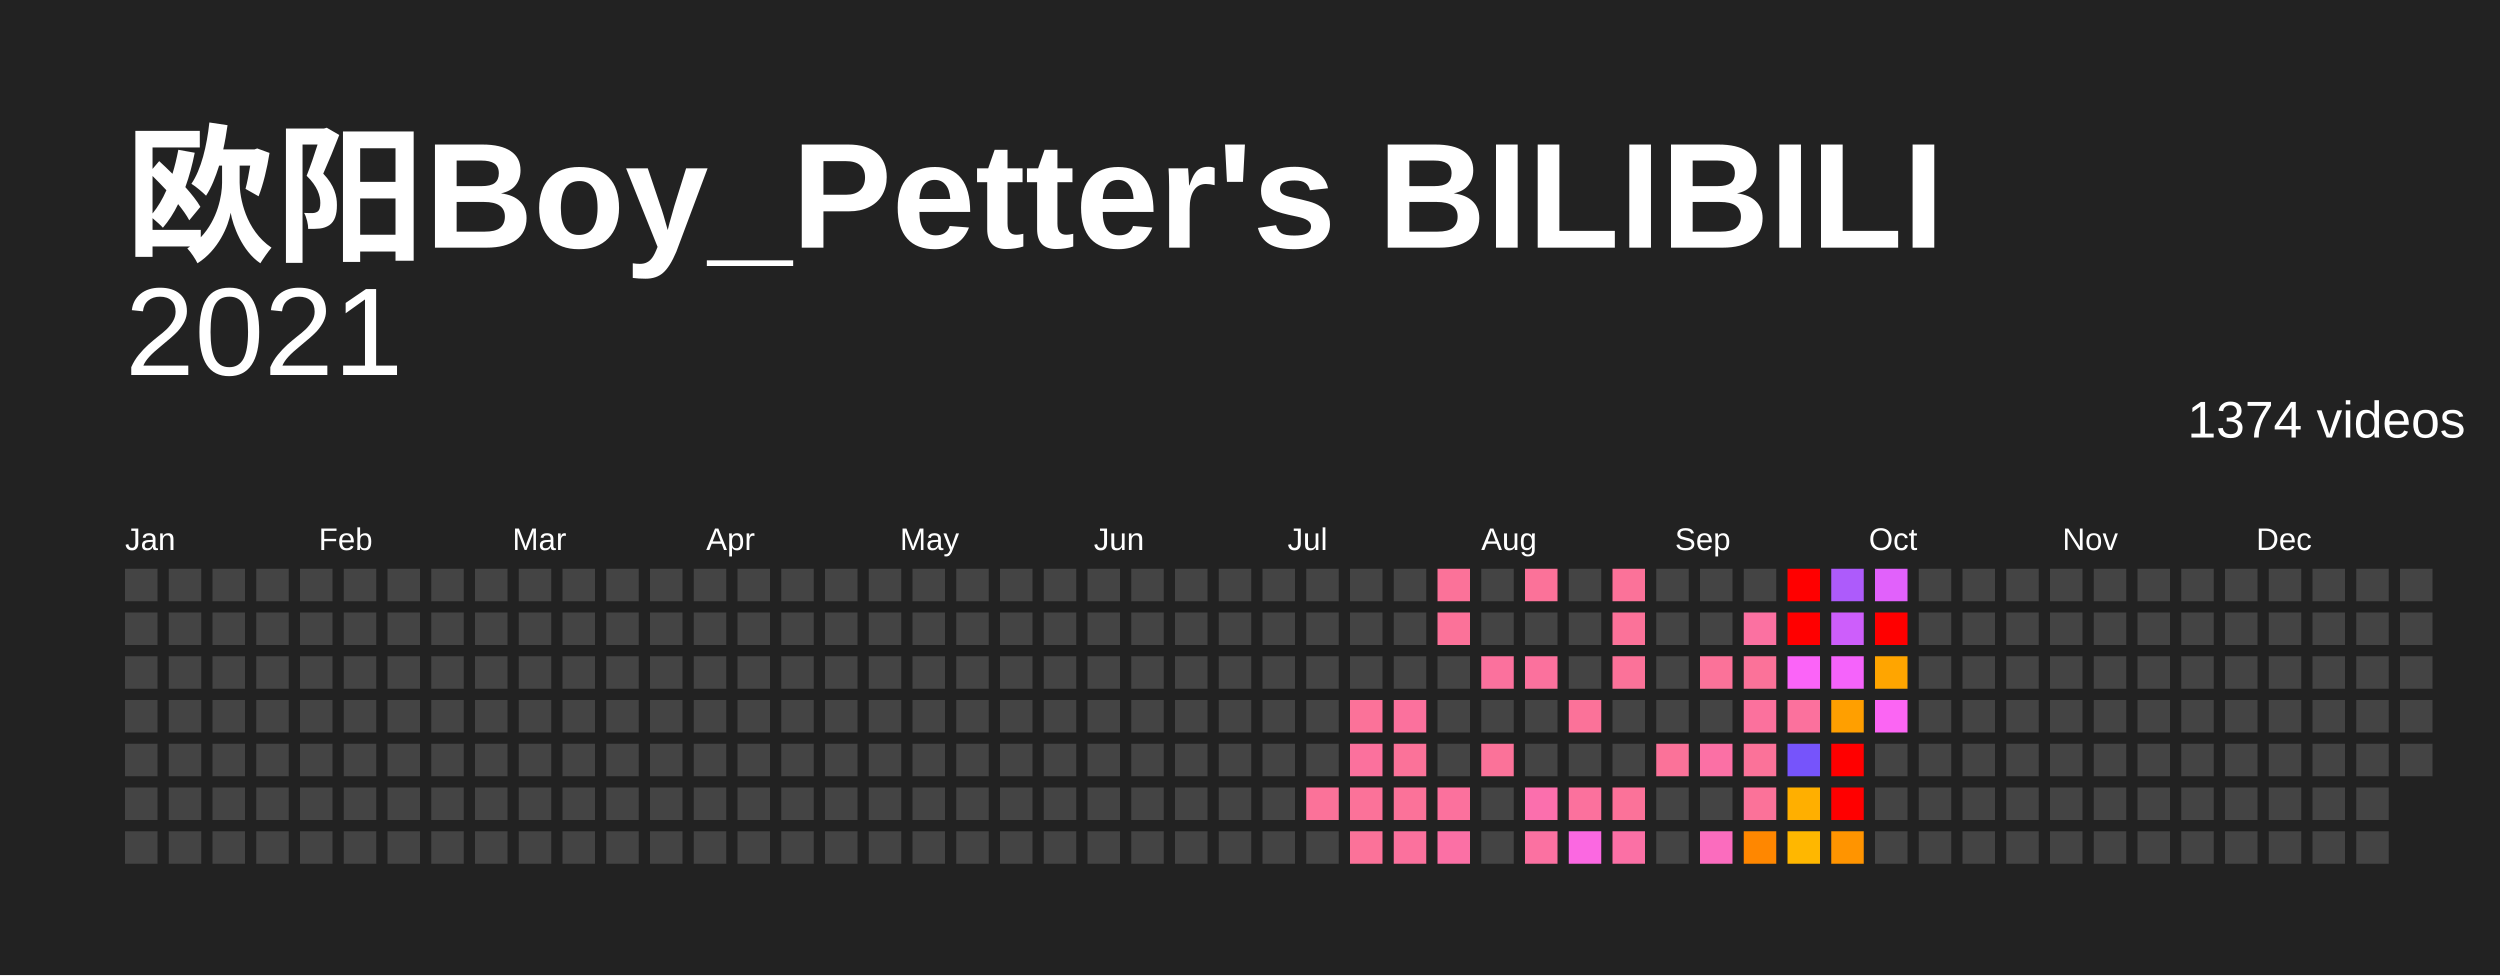
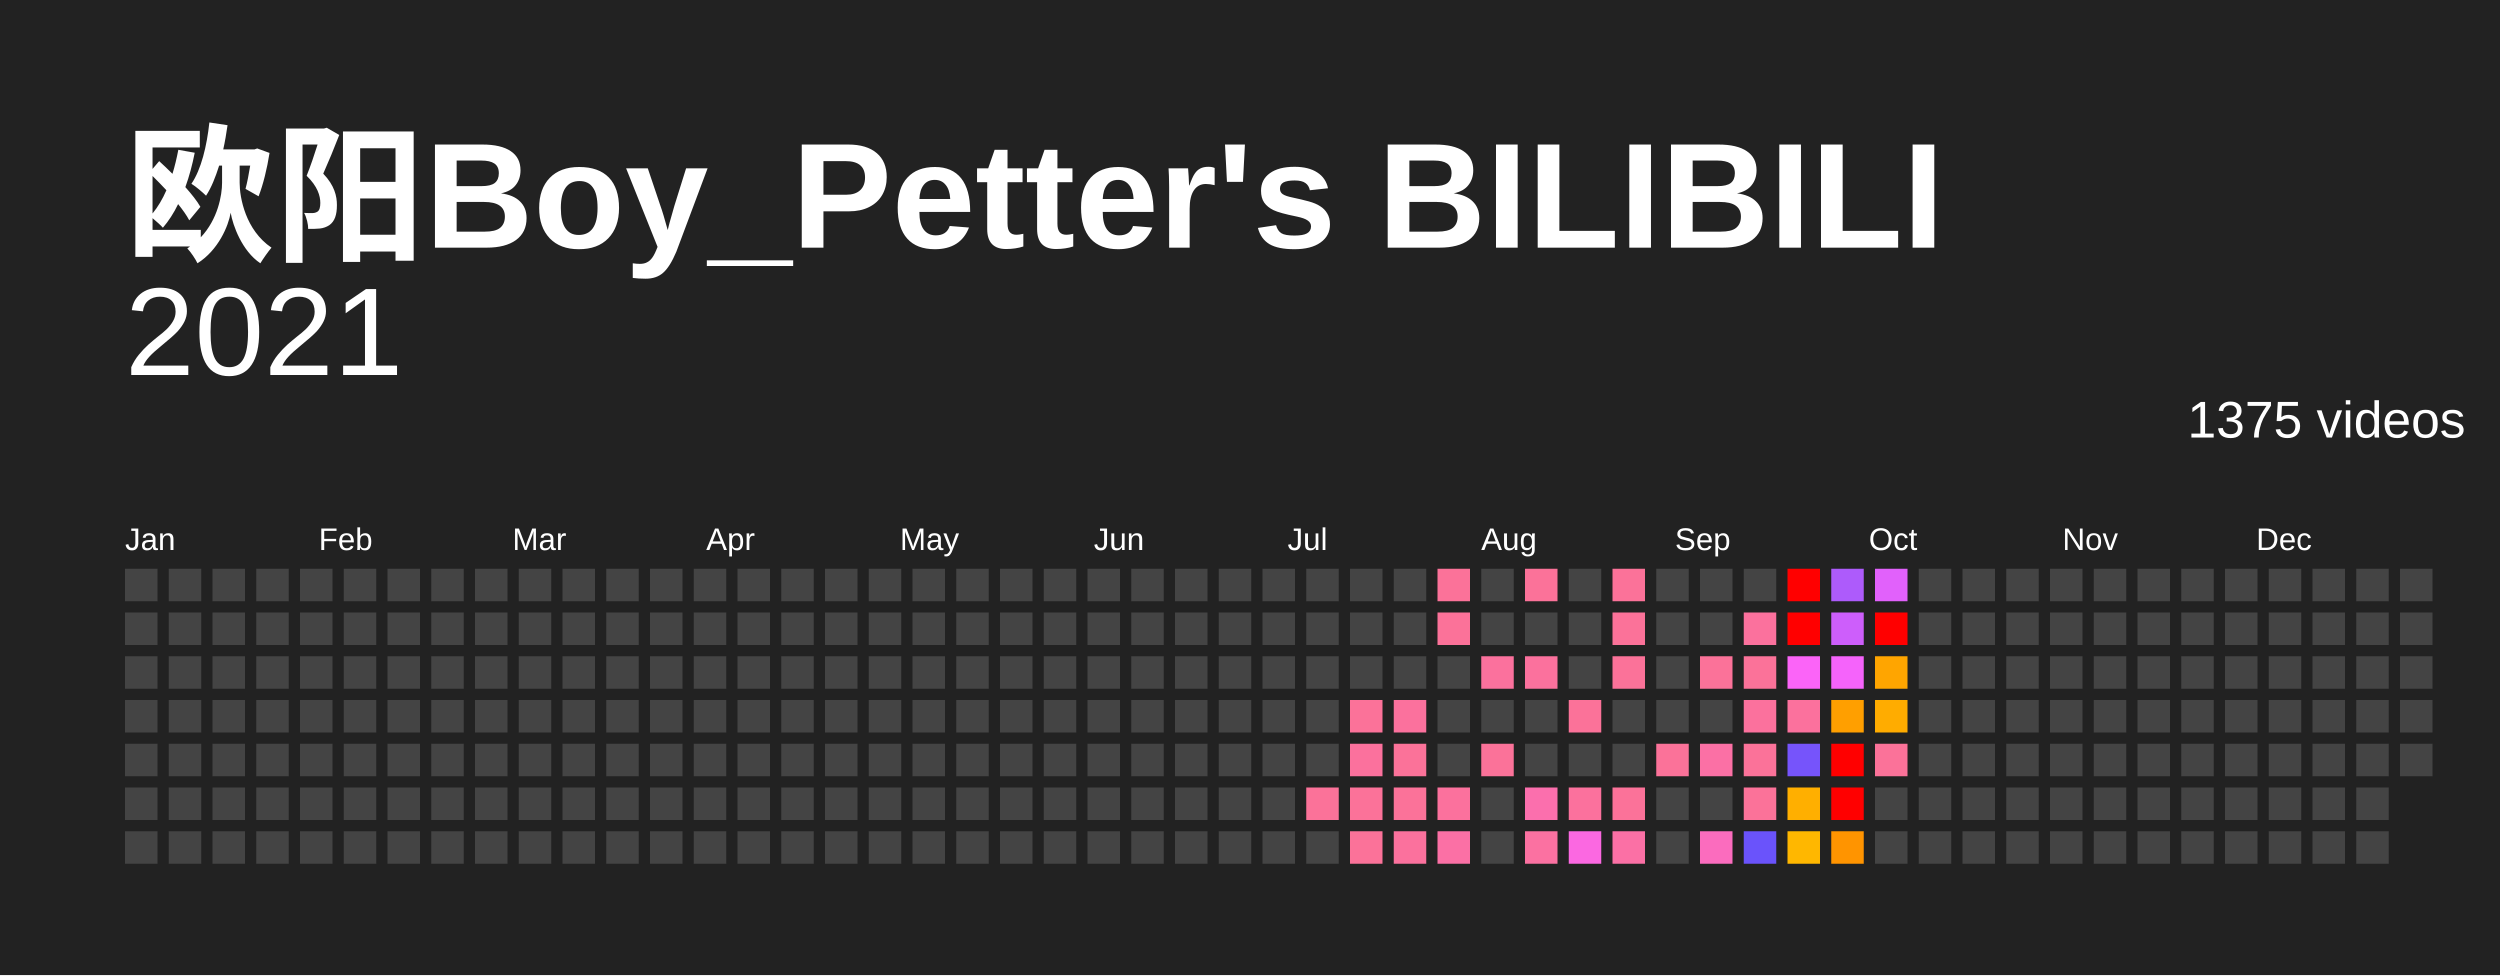
<svg xmlns="http://www.w3.org/2000/svg" baseProfile="full" height="78mm" version="1.1" viewBox="0,0,200,78" width="200mm">
  <defs />
  <rect fill="#222222" height="78" width="200" x="0" y="0" />
  <text fill="#FFFFFF" style="font-size:12px; font-family:Arial; font-weight:bold;" x="10" y="20">欧阳Boy_Petter's BILIBILI</text>
  <text alignment-baseline="hanging" fill="#FFFFFF" style="font-size:10.0px; font-family:Arial;" x="10" y="30">2021</text>
-   <text alignment-baseline="hanging" fill="#FFFFFF" style="font-size:4.125px; font-family:Arial;" x="175" y="35">1374 videos</text>
+   <text alignment-baseline="hanging" fill="#FFFFFF" style="font-size:4.125px; font-family:Arial;" x="175" y="35">1375 videos</text>
  <text fill="#FFFFFF" style="font-size:2.5px; font-family:Arial" x="10.0" y="44">Jan</text>
  <text fill="#FFFFFF" style="font-size:2.5px; font-family:Arial" x="25.5" y="44">Feb</text>
  <text fill="#FFFFFF" style="font-size:2.5px; font-family:Arial" x="41.0" y="44">Mar</text>
  <text fill="#FFFFFF" style="font-size:2.5px; font-family:Arial" x="56.5" y="44">Apr</text>
  <text fill="#FFFFFF" style="font-size:2.5px; font-family:Arial" x="72.0" y="44">May</text>
  <text fill="#FFFFFF" style="font-size:2.5px; font-family:Arial" x="87.5" y="44">Jun</text>
  <text fill="#FFFFFF" style="font-size:2.5px; font-family:Arial" x="103.0" y="44">Jul</text>
  <text fill="#FFFFFF" style="font-size:2.5px; font-family:Arial" x="118.5" y="44">Aug</text>
  <text fill="#FFFFFF" style="font-size:2.5px; font-family:Arial" x="134.0" y="44">Sep</text>
  <text fill="#FFFFFF" style="font-size:2.5px; font-family:Arial" x="149.5" y="44">Oct</text>
  <text fill="#FFFFFF" style="font-size:2.5px; font-family:Arial" x="165.0" y="44">Nov</text>
  <text fill="#FFFFFF" style="font-size:2.5px; font-family:Arial" x="180.5" y="44">Dec</text>
  <rect fill="#444444" height="2.6" width="2.6" x="10.0" y="45.5" />
  <rect fill="#444444" height="2.6" width="2.6" x="10.0" y="49.0" />
  <rect fill="#444444" height="2.6" width="2.6" x="10.0" y="52.5" />
  <rect fill="#444444" height="2.6" width="2.6" x="10.0" y="56.0" />
  <rect fill="#444444" height="2.6" width="2.6" x="10.0" y="59.5" />
  <rect fill="#444444" height="2.6" width="2.6" x="10.0" y="63.0" />
  <rect fill="#444444" height="2.6" width="2.6" x="10.0" y="66.5" />
  <rect fill="#444444" height="2.6" width="2.6" x="13.5" y="45.5" />
  <rect fill="#444444" height="2.6" width="2.6" x="13.5" y="49.0" />
  <rect fill="#444444" height="2.6" width="2.6" x="13.5" y="52.5" />
  <rect fill="#444444" height="2.6" width="2.6" x="13.5" y="56.0" />
  <rect fill="#444444" height="2.6" width="2.6" x="13.5" y="59.5" />
  <rect fill="#444444" height="2.6" width="2.6" x="13.5" y="63.0" />
  <rect fill="#444444" height="2.6" width="2.6" x="13.5" y="66.5" />
  <rect fill="#444444" height="2.6" width="2.6" x="17.0" y="45.5" />
  <rect fill="#444444" height="2.6" width="2.6" x="17.0" y="49.0" />
  <rect fill="#444444" height="2.6" width="2.6" x="17.0" y="52.5" />
  <rect fill="#444444" height="2.6" width="2.6" x="17.0" y="56.0" />
  <rect fill="#444444" height="2.6" width="2.6" x="17.0" y="59.5" />
  <rect fill="#444444" height="2.6" width="2.6" x="17.0" y="63.0" />
  <rect fill="#444444" height="2.6" width="2.6" x="17.0" y="66.5" />
  <rect fill="#444444" height="2.6" width="2.6" x="20.5" y="45.5" />
  <rect fill="#444444" height="2.6" width="2.6" x="20.5" y="49.0" />
  <rect fill="#444444" height="2.6" width="2.6" x="20.5" y="52.5" />
  <rect fill="#444444" height="2.6" width="2.6" x="20.5" y="56.0" />
  <rect fill="#444444" height="2.6" width="2.6" x="20.5" y="59.5" />
  <rect fill="#444444" height="2.6" width="2.6" x="20.5" y="63.0" />
  <rect fill="#444444" height="2.6" width="2.6" x="20.5" y="66.5" />
  <rect fill="#444444" height="2.6" width="2.6" x="24.0" y="45.5" />
  <rect fill="#444444" height="2.6" width="2.6" x="24.0" y="49.0" />
  <rect fill="#444444" height="2.6" width="2.6" x="24.0" y="52.5" />
  <rect fill="#444444" height="2.6" width="2.6" x="24.0" y="56.0" />
  <rect fill="#444444" height="2.6" width="2.6" x="24.0" y="59.5" />
  <rect fill="#444444" height="2.6" width="2.6" x="24.0" y="63.0" />
  <rect fill="#444444" height="2.6" width="2.6" x="24.0" y="66.5" />
  <rect fill="#444444" height="2.6" width="2.6" x="27.5" y="45.5" />
  <rect fill="#444444" height="2.6" width="2.6" x="27.5" y="49.0" />
  <rect fill="#444444" height="2.6" width="2.6" x="27.5" y="52.5" />
  <rect fill="#444444" height="2.6" width="2.6" x="27.5" y="56.0" />
  <rect fill="#444444" height="2.6" width="2.6" x="27.5" y="59.5" />
  <rect fill="#444444" height="2.6" width="2.6" x="27.5" y="63.0" />
  <rect fill="#444444" height="2.6" width="2.6" x="27.5" y="66.5" />
  <rect fill="#444444" height="2.6" width="2.6" x="31.0" y="45.5" />
  <rect fill="#444444" height="2.6" width="2.6" x="31.0" y="49.0" />
  <rect fill="#444444" height="2.6" width="2.6" x="31.0" y="52.5" />
  <rect fill="#444444" height="2.6" width="2.6" x="31.0" y="56.0" />
  <rect fill="#444444" height="2.6" width="2.6" x="31.0" y="59.5" />
  <rect fill="#444444" height="2.6" width="2.6" x="31.0" y="63.0" />
  <rect fill="#444444" height="2.6" width="2.6" x="31.0" y="66.5" />
  <rect fill="#444444" height="2.6" width="2.6" x="34.5" y="45.5" />
  <rect fill="#444444" height="2.6" width="2.6" x="34.5" y="49.0" />
  <rect fill="#444444" height="2.6" width="2.6" x="34.5" y="52.5" />
  <rect fill="#444444" height="2.6" width="2.6" x="34.5" y="56.0" />
  <rect fill="#444444" height="2.6" width="2.6" x="34.5" y="59.5" />
  <rect fill="#444444" height="2.6" width="2.6" x="34.5" y="63.0" />
  <rect fill="#444444" height="2.6" width="2.6" x="34.5" y="66.5" />
  <rect fill="#444444" height="2.6" width="2.6" x="38.0" y="45.5" />
  <rect fill="#444444" height="2.6" width="2.6" x="38.0" y="49.0" />
  <rect fill="#444444" height="2.6" width="2.6" x="38.0" y="52.5" />
  <rect fill="#444444" height="2.6" width="2.6" x="38.0" y="56.0" />
  <rect fill="#444444" height="2.6" width="2.6" x="38.0" y="59.5" />
  <rect fill="#444444" height="2.6" width="2.6" x="38.0" y="63.0" />
  <rect fill="#444444" height="2.6" width="2.6" x="38.0" y="66.5" />
  <rect fill="#444444" height="2.6" width="2.6" x="41.5" y="45.5" />
  <rect fill="#444444" height="2.6" width="2.6" x="41.5" y="49.0" />
  <rect fill="#444444" height="2.6" width="2.6" x="41.5" y="52.5" />
  <rect fill="#444444" height="2.6" width="2.6" x="41.5" y="56.0" />
  <rect fill="#444444" height="2.6" width="2.6" x="41.5" y="59.5" />
  <rect fill="#444444" height="2.6" width="2.6" x="41.5" y="63.0" />
  <rect fill="#444444" height="2.6" width="2.6" x="41.5" y="66.5" />
  <rect fill="#444444" height="2.6" width="2.6" x="45.0" y="45.5" />
  <rect fill="#444444" height="2.6" width="2.6" x="45.0" y="49.0" />
  <rect fill="#444444" height="2.6" width="2.6" x="45.0" y="52.5" />
  <rect fill="#444444" height="2.6" width="2.6" x="45.0" y="56.0" />
  <rect fill="#444444" height="2.6" width="2.6" x="45.0" y="59.5" />
  <rect fill="#444444" height="2.6" width="2.6" x="45.0" y="63.0" />
  <rect fill="#444444" height="2.6" width="2.6" x="45.0" y="66.5" />
  <rect fill="#444444" height="2.6" width="2.6" x="48.5" y="45.5" />
  <rect fill="#444444" height="2.6" width="2.6" x="48.5" y="49.0" />
  <rect fill="#444444" height="2.6" width="2.6" x="48.5" y="52.5" />
  <rect fill="#444444" height="2.6" width="2.6" x="48.5" y="56.0" />
  <rect fill="#444444" height="2.6" width="2.6" x="48.5" y="59.5" />
  <rect fill="#444444" height="2.6" width="2.6" x="48.5" y="63.0" />
  <rect fill="#444444" height="2.6" width="2.6" x="48.5" y="66.5" />
  <rect fill="#444444" height="2.6" width="2.6" x="52.0" y="45.5" />
  <rect fill="#444444" height="2.6" width="2.6" x="52.0" y="49.0" />
  <rect fill="#444444" height="2.6" width="2.6" x="52.0" y="52.5" />
  <rect fill="#444444" height="2.6" width="2.6" x="52.0" y="56.0" />
  <rect fill="#444444" height="2.6" width="2.6" x="52.0" y="59.5" />
  <rect fill="#444444" height="2.6" width="2.6" x="52.0" y="63.0" />
  <rect fill="#444444" height="2.6" width="2.6" x="52.0" y="66.5" />
  <rect fill="#444444" height="2.6" width="2.6" x="55.5" y="45.5" />
  <rect fill="#444444" height="2.6" width="2.6" x="55.5" y="49.0" />
  <rect fill="#444444" height="2.6" width="2.6" x="55.5" y="52.5" />
  <rect fill="#444444" height="2.6" width="2.6" x="55.5" y="56.0" />
  <rect fill="#444444" height="2.6" width="2.6" x="55.5" y="59.5" />
  <rect fill="#444444" height="2.6" width="2.6" x="55.5" y="63.0" />
  <rect fill="#444444" height="2.6" width="2.6" x="55.5" y="66.5" />
  <rect fill="#444444" height="2.6" width="2.6" x="59.0" y="45.5" />
  <rect fill="#444444" height="2.6" width="2.6" x="59.0" y="49.0" />
  <rect fill="#444444" height="2.6" width="2.6" x="59.0" y="52.5" />
  <rect fill="#444444" height="2.6" width="2.6" x="59.0" y="56.0" />
  <rect fill="#444444" height="2.6" width="2.6" x="59.0" y="59.5" />
  <rect fill="#444444" height="2.6" width="2.6" x="59.0" y="63.0" />
  <rect fill="#444444" height="2.6" width="2.6" x="59.0" y="66.5" />
  <rect fill="#444444" height="2.6" width="2.6" x="62.5" y="45.5" />
  <rect fill="#444444" height="2.6" width="2.6" x="62.5" y="49.0" />
  <rect fill="#444444" height="2.6" width="2.6" x="62.5" y="52.5" />
  <rect fill="#444444" height="2.6" width="2.6" x="62.5" y="56.0" />
  <rect fill="#444444" height="2.6" width="2.6" x="62.5" y="59.5" />
  <rect fill="#444444" height="2.6" width="2.6" x="62.5" y="63.0" />
  <rect fill="#444444" height="2.6" width="2.6" x="62.5" y="66.5" />
  <rect fill="#444444" height="2.6" width="2.6" x="66.0" y="45.5" />
  <rect fill="#444444" height="2.6" width="2.6" x="66.0" y="49.0" />
  <rect fill="#444444" height="2.6" width="2.6" x="66.0" y="52.5" />
  <rect fill="#444444" height="2.6" width="2.6" x="66.0" y="56.0" />
  <rect fill="#444444" height="2.6" width="2.6" x="66.0" y="59.5" />
  <rect fill="#444444" height="2.6" width="2.6" x="66.0" y="63.0" />
  <rect fill="#444444" height="2.6" width="2.6" x="66.0" y="66.5" />
  <rect fill="#444444" height="2.6" width="2.6" x="69.5" y="45.5" />
  <rect fill="#444444" height="2.6" width="2.6" x="69.5" y="49.0" />
  <rect fill="#444444" height="2.6" width="2.6" x="69.5" y="52.5" />
  <rect fill="#444444" height="2.6" width="2.6" x="69.5" y="56.0" />
  <rect fill="#444444" height="2.6" width="2.6" x="69.5" y="59.5" />
  <rect fill="#444444" height="2.6" width="2.6" x="69.5" y="63.0" />
  <rect fill="#444444" height="2.6" width="2.6" x="69.5" y="66.5" />
  <rect fill="#444444" height="2.6" width="2.6" x="73.0" y="45.5" />
  <rect fill="#444444" height="2.6" width="2.6" x="73.0" y="49.0" />
  <rect fill="#444444" height="2.6" width="2.6" x="73.0" y="52.5" />
  <rect fill="#444444" height="2.6" width="2.6" x="73.0" y="56.0" />
  <rect fill="#444444" height="2.6" width="2.6" x="73.0" y="59.5" />
  <rect fill="#444444" height="2.6" width="2.6" x="73.0" y="63.0" />
  <rect fill="#444444" height="2.6" width="2.6" x="73.0" y="66.5" />
  <rect fill="#444444" height="2.6" width="2.6" x="76.5" y="45.5" />
  <rect fill="#444444" height="2.6" width="2.6" x="76.5" y="49.0" />
  <rect fill="#444444" height="2.6" width="2.6" x="76.5" y="52.5" />
  <rect fill="#444444" height="2.6" width="2.6" x="76.5" y="56.0" />
  <rect fill="#444444" height="2.6" width="2.6" x="76.5" y="59.5" />
  <rect fill="#444444" height="2.6" width="2.6" x="76.5" y="63.0" />
  <rect fill="#444444" height="2.6" width="2.6" x="76.5" y="66.5" />
  <rect fill="#444444" height="2.6" width="2.6" x="80.0" y="45.5" />
  <rect fill="#444444" height="2.6" width="2.6" x="80.0" y="49.0" />
  <rect fill="#444444" height="2.6" width="2.6" x="80.0" y="52.5" />
  <rect fill="#444444" height="2.6" width="2.6" x="80.0" y="56.0" />
  <rect fill="#444444" height="2.6" width="2.6" x="80.0" y="59.5" />
  <rect fill="#444444" height="2.6" width="2.6" x="80.0" y="63.0" />
  <rect fill="#444444" height="2.6" width="2.6" x="80.0" y="66.5" />
  <rect fill="#444444" height="2.6" width="2.6" x="83.5" y="45.5" />
  <rect fill="#444444" height="2.6" width="2.6" x="83.5" y="49.0" />
  <rect fill="#444444" height="2.6" width="2.6" x="83.5" y="52.5" />
  <rect fill="#444444" height="2.6" width="2.6" x="83.5" y="56.0" />
  <rect fill="#444444" height="2.6" width="2.6" x="83.5" y="59.5" />
  <rect fill="#444444" height="2.6" width="2.6" x="83.5" y="63.0" />
  <rect fill="#444444" height="2.6" width="2.6" x="83.5" y="66.5" />
  <rect fill="#444444" height="2.6" width="2.6" x="87.0" y="45.5" />
  <rect fill="#444444" height="2.6" width="2.6" x="87.0" y="49.0" />
  <rect fill="#444444" height="2.6" width="2.6" x="87.0" y="52.5" />
  <rect fill="#444444" height="2.6" width="2.6" x="87.0" y="56.0" />
  <rect fill="#444444" height="2.6" width="2.6" x="87.0" y="59.5" />
  <rect fill="#444444" height="2.6" width="2.6" x="87.0" y="63.0" />
  <rect fill="#444444" height="2.6" width="2.6" x="87.0" y="66.5" />
  <rect fill="#444444" height="2.6" width="2.6" x="90.5" y="45.5" />
  <rect fill="#444444" height="2.6" width="2.6" x="90.5" y="49.0" />
  <rect fill="#444444" height="2.6" width="2.6" x="90.5" y="52.5" />
  <rect fill="#444444" height="2.6" width="2.6" x="90.5" y="56.0" />
  <rect fill="#444444" height="2.6" width="2.6" x="90.5" y="59.5" />
  <rect fill="#444444" height="2.6" width="2.6" x="90.5" y="63.0" />
  <rect fill="#444444" height="2.6" width="2.6" x="90.5" y="66.5" />
  <rect fill="#444444" height="2.6" width="2.6" x="94.0" y="45.5" />
  <rect fill="#444444" height="2.6" width="2.6" x="94.0" y="49.0" />
  <rect fill="#444444" height="2.6" width="2.6" x="94.0" y="52.5" />
  <rect fill="#444444" height="2.6" width="2.6" x="94.0" y="56.0" />
  <rect fill="#444444" height="2.6" width="2.6" x="94.0" y="59.5" />
  <rect fill="#444444" height="2.6" width="2.6" x="94.0" y="63.0" />
  <rect fill="#444444" height="2.6" width="2.6" x="94.0" y="66.5" />
  <rect fill="#444444" height="2.6" width="2.6" x="97.5" y="45.5" />
  <rect fill="#444444" height="2.6" width="2.6" x="97.5" y="49.0" />
  <rect fill="#444444" height="2.6" width="2.6" x="97.5" y="52.5" />
  <rect fill="#444444" height="2.6" width="2.6" x="97.5" y="56.0" />
  <rect fill="#444444" height="2.6" width="2.6" x="97.5" y="59.5" />
  <rect fill="#444444" height="2.6" width="2.6" x="97.5" y="63.0" />
  <rect fill="#444444" height="2.6" width="2.6" x="97.5" y="66.5" />
  <rect fill="#444444" height="2.6" width="2.6" x="101.0" y="45.5" />
  <rect fill="#444444" height="2.6" width="2.6" x="101.0" y="49.0" />
  <rect fill="#444444" height="2.6" width="2.6" x="101.0" y="52.5" />
  <rect fill="#444444" height="2.6" width="2.6" x="101.0" y="56.0" />
  <rect fill="#444444" height="2.6" width="2.6" x="101.0" y="59.5" />
  <rect fill="#444444" height="2.6" width="2.6" x="101.0" y="63.0" />
  <rect fill="#444444" height="2.6" width="2.6" x="101.0" y="66.5" />
  <rect fill="#444444" height="2.6" width="2.6" x="104.5" y="45.5" />
  <rect fill="#444444" height="2.6" width="2.6" x="104.5" y="49.0" />
  <rect fill="#444444" height="2.6" width="2.6" x="104.5" y="52.5" />
  <rect fill="#444444" height="2.6" width="2.6" x="104.5" y="56.0" />
  <rect fill="#444444" height="2.6" width="2.6" x="104.5" y="59.5" />
  <rect fill="#fb7299" height="2.6" width="2.6" x="104.5" y="63.0" />
  <rect fill="#444444" height="2.6" width="2.6" x="104.5" y="66.5" />
  <rect fill="#444444" height="2.6" width="2.6" x="108.0" y="45.5" />
  <rect fill="#444444" height="2.6" width="2.6" x="108.0" y="49.0" />
  <rect fill="#444444" height="2.6" width="2.6" x="108.0" y="52.5" />
  <rect fill="#fb7299" height="2.6" width="2.6" x="108.0" y="56.0" />
  <rect fill="#fb719d" height="2.6" width="2.6" x="108.0" y="59.5" />
  <rect fill="#fb7299" height="2.6" width="2.6" x="108.0" y="63.0" />
  <rect fill="#fb7299" height="2.6" width="2.6" x="108.0" y="66.5" />
  <rect fill="#444444" height="2.6" width="2.6" x="111.5" y="45.5" />
  <rect fill="#444444" height="2.6" width="2.6" x="111.5" y="49.0" />
  <rect fill="#444444" height="2.6" width="2.6" x="111.5" y="52.5" />
  <rect fill="#fb719d" height="2.6" width="2.6" x="111.5" y="56.0" />
  <rect fill="#fb7299" height="2.6" width="2.6" x="111.5" y="59.5" />
  <rect fill="#fb7299" height="2.6" width="2.6" x="111.5" y="63.0" />
  <rect fill="#fb719d" height="2.6" width="2.6" x="111.5" y="66.5" />
  <rect fill="#fb7299" height="2.6" width="2.6" x="115.0" y="45.5" />
  <rect fill="#fb7299" height="2.6" width="2.6" x="115.0" y="49.0" />
  <rect fill="#444444" height="2.6" width="2.6" x="115.0" y="52.5" />
  <rect fill="#444444" height="2.6" width="2.6" x="115.0" y="56.0" />
  <rect fill="#444444" height="2.6" width="2.6" x="115.0" y="59.5" />
  <rect fill="#fb719d" height="2.6" width="2.6" x="115.0" y="63.0" />
  <rect fill="#fb70a5" height="2.6" width="2.6" x="115.0" y="66.5" />
  <rect fill="#444444" height="2.6" width="2.6" x="118.5" y="45.5" />
  <rect fill="#444444" height="2.6" width="2.6" x="118.5" y="49.0" />
  <rect fill="#fb719d" height="2.6" width="2.6" x="118.5" y="52.5" />
  <rect fill="#444444" height="2.6" width="2.6" x="118.5" y="56.0" />
  <rect fill="#fb7299" height="2.6" width="2.6" x="118.5" y="59.5" />
  <rect fill="#444444" height="2.6" width="2.6" x="118.5" y="63.0" />
  <rect fill="#444444" height="2.6" width="2.6" x="118.5" y="66.5" />
  <rect fill="#fb7299" height="2.6" width="2.6" x="122.0" y="45.5" />
  <rect fill="#444444" height="2.6" width="2.6" x="122.0" y="49.0" />
  <rect fill="#fb719d" height="2.6" width="2.6" x="122.0" y="52.5" />
  <rect fill="#444444" height="2.6" width="2.6" x="122.0" y="56.0" />
  <rect fill="#444444" height="2.6" width="2.6" x="122.0" y="59.5" />
  <rect fill="#fb6fad" height="2.6" width="2.6" x="122.0" y="63.0" />
  <rect fill="#fb71a1" height="2.6" width="2.6" x="122.0" y="66.5" />
  <rect fill="#444444" height="2.6" width="2.6" x="125.5" y="45.5" />
  <rect fill="#444444" height="2.6" width="2.6" x="125.5" y="49.0" />
  <rect fill="#444444" height="2.6" width="2.6" x="125.5" y="52.5" />
  <rect fill="#fb7299" height="2.6" width="2.6" x="125.5" y="56.0" />
  <rect fill="#444444" height="2.6" width="2.6" x="125.5" y="59.5" />
  <rect fill="#fb719d" height="2.6" width="2.6" x="125.5" y="63.0" />
  <rect fill="#fb68e1" height="2.6" width="2.6" x="125.5" y="66.5" />
  <rect fill="#fb7299" height="2.6" width="2.6" x="129.0" y="45.5" />
  <rect fill="#fb7299" height="2.6" width="2.6" x="129.0" y="49.0" />
  <rect fill="#fb7299" height="2.6" width="2.6" x="129.0" y="52.5" />
  <rect fill="#444444" height="2.6" width="2.6" x="129.0" y="56.0" />
  <rect fill="#444444" height="2.6" width="2.6" x="129.0" y="59.5" />
  <rect fill="#fb7299" height="2.6" width="2.6" x="129.0" y="63.0" />
  <rect fill="#fb70a5" height="2.6" width="2.6" x="129.0" y="66.5" />
  <rect fill="#444444" height="2.6" width="2.6" x="132.5" y="45.5" />
  <rect fill="#444444" height="2.6" width="2.6" x="132.5" y="49.0" />
  <rect fill="#444444" height="2.6" width="2.6" x="132.5" y="52.5" />
  <rect fill="#444444" height="2.6" width="2.6" x="132.5" y="56.0" />
  <rect fill="#fb7299" height="2.6" width="2.6" x="132.5" y="59.5" />
  <rect fill="#444444" height="2.6" width="2.6" x="132.5" y="63.0" />
  <rect fill="#444444" height="2.6" width="2.6" x="132.5" y="66.5" />
  <rect fill="#444444" height="2.6" width="2.6" x="136.0" y="45.5" />
  <rect fill="#444444" height="2.6" width="2.6" x="136.0" y="49.0" />
  <rect fill="#fb7299" height="2.6" width="2.6" x="136.0" y="52.5" />
  <rect fill="#444444" height="2.6" width="2.6" x="136.0" y="56.0" />
  <rect fill="#fb70a5" height="2.6" width="2.6" x="136.0" y="59.5" />
  <rect fill="#444444" height="2.6" width="2.6" x="136.0" y="63.0" />
  <rect fill="#fb6cbe" height="2.6" width="2.6" x="136.0" y="66.5" />
  <rect fill="#444444" height="2.6" width="2.6" x="139.5" y="45.5" />
-   <rect fill="#fb71a1" height="2.6" width="2.6" x="139.5" y="49.0" />
+   <rect fill="#fb719d" height="2.6" width="2.6" x="139.5" y="49.0" />
  <rect fill="#fb7299" height="2.6" width="2.6" x="139.5" y="52.5" />
  <rect fill="#fb719d" height="2.6" width="2.6" x="139.5" y="56.0" />
  <rect fill="#fb7299" height="2.6" width="2.6" x="139.5" y="59.5" />
  <rect fill="#fb7299" height="2.6" width="2.6" x="139.5" y="63.0" />
-   <rect fill="#ff8700" height="2.6" width="2.6" x="139.5" y="66.5" />
+   <rect fill="#6a53fb" height="2.6" width="2.6" x="139.5" y="66.5" />
  <rect fill="red" height="2.6" width="2.6" x="143.0" y="45.5" />
  <rect fill="red" height="2.6" width="2.6" x="143.0" y="49.0" />
  <rect fill="#fb64f8" height="2.6" width="2.6" x="143.0" y="52.5" />
  <rect fill="#fb719d" height="2.6" width="2.6" x="143.0" y="56.0" />
  <rect fill="#7654fb" height="2.6" width="2.6" x="143.0" y="59.5" />
  <rect fill="#ffaf00" height="2.6" width="2.6" x="143.0" y="63.0" />
  <rect fill="#ffb700" height="2.6" width="2.6" x="143.0" y="66.5" />
  <rect fill="#ad5bfb" height="2.6" width="2.6" x="146.5" y="45.5" />
  <rect fill="#cd5efb" height="2.6" width="2.6" x="146.5" y="49.0" />
  <rect fill="#f563fb" height="2.6" width="2.6" x="146.5" y="52.5" />
  <rect fill="#ff9f00" height="2.6" width="2.6" x="146.5" y="56.0" />
  <rect fill="red" height="2.6" width="2.6" x="146.5" y="59.5" />
  <rect fill="red" height="2.6" width="2.6" x="146.5" y="63.0" />
  <rect fill="#ff9400" height="2.6" width="2.6" x="146.5" y="66.5" />
  <rect fill="#e161fb" height="2.6" width="2.6" x="150.0" y="45.5" />
  <rect fill="red" height="2.6" width="2.6" x="150.0" y="49.0" />
  <rect fill="#ffa500" height="2.6" width="2.6" x="150.0" y="52.5" />
-   <rect fill="#fb65f3" height="2.6" width="2.6" x="150.0" y="56.0" />
-   <rect fill="#444444" height="2.6" width="2.6" x="150.0" y="59.5" />
+   <rect fill="#ffac00" height="2.6" width="2.6" x="150.0" y="56.0" />
+   <rect fill="#fb7299" height="2.6" width="2.6" x="150.0" y="59.5" />
  <rect fill="#444444" height="2.6" width="2.6" x="150.0" y="63.0" />
  <rect fill="#444444" height="2.6" width="2.6" x="150.0" y="66.5" />
  <rect fill="#444444" height="2.6" width="2.6" x="153.5" y="45.5" />
  <rect fill="#444444" height="2.6" width="2.6" x="153.5" y="49.0" />
  <rect fill="#444444" height="2.6" width="2.6" x="153.5" y="52.5" />
  <rect fill="#444444" height="2.6" width="2.6" x="153.5" y="56.0" />
  <rect fill="#444444" height="2.6" width="2.6" x="153.5" y="59.5" />
  <rect fill="#444444" height="2.6" width="2.6" x="153.5" y="63.0" />
  <rect fill="#444444" height="2.6" width="2.6" x="153.5" y="66.5" />
  <rect fill="#444444" height="2.6" width="2.6" x="157.0" y="45.5" />
  <rect fill="#444444" height="2.6" width="2.6" x="157.0" y="49.0" />
  <rect fill="#444444" height="2.6" width="2.6" x="157.0" y="52.5" />
  <rect fill="#444444" height="2.6" width="2.6" x="157.0" y="56.0" />
  <rect fill="#444444" height="2.6" width="2.6" x="157.0" y="59.5" />
  <rect fill="#444444" height="2.6" width="2.6" x="157.0" y="63.0" />
  <rect fill="#444444" height="2.6" width="2.6" x="157.0" y="66.5" />
  <rect fill="#444444" height="2.6" width="2.6" x="160.5" y="45.5" />
  <rect fill="#444444" height="2.6" width="2.6" x="160.5" y="49.0" />
  <rect fill="#444444" height="2.6" width="2.6" x="160.5" y="52.5" />
  <rect fill="#444444" height="2.6" width="2.6" x="160.5" y="56.0" />
  <rect fill="#444444" height="2.6" width="2.6" x="160.5" y="59.5" />
  <rect fill="#444444" height="2.6" width="2.6" x="160.5" y="63.0" />
  <rect fill="#444444" height="2.6" width="2.6" x="160.5" y="66.5" />
  <rect fill="#444444" height="2.6" width="2.6" x="164.0" y="45.5" />
  <rect fill="#444444" height="2.6" width="2.6" x="164.0" y="49.0" />
  <rect fill="#444444" height="2.6" width="2.6" x="164.0" y="52.5" />
  <rect fill="#444444" height="2.6" width="2.6" x="164.0" y="56.0" />
  <rect fill="#444444" height="2.6" width="2.6" x="164.0" y="59.5" />
  <rect fill="#444444" height="2.6" width="2.6" x="164.0" y="63.0" />
  <rect fill="#444444" height="2.6" width="2.6" x="164.0" y="66.5" />
  <rect fill="#444444" height="2.6" width="2.6" x="167.5" y="45.5" />
  <rect fill="#444444" height="2.6" width="2.6" x="167.5" y="49.0" />
  <rect fill="#444444" height="2.6" width="2.6" x="167.5" y="52.5" />
  <rect fill="#444444" height="2.6" width="2.6" x="167.5" y="56.0" />
  <rect fill="#444444" height="2.6" width="2.6" x="167.5" y="59.5" />
  <rect fill="#444444" height="2.6" width="2.6" x="167.5" y="63.0" />
  <rect fill="#444444" height="2.6" width="2.6" x="167.5" y="66.5" />
  <rect fill="#444444" height="2.6" width="2.6" x="171.0" y="45.5" />
  <rect fill="#444444" height="2.6" width="2.6" x="171.0" y="49.0" />
  <rect fill="#444444" height="2.6" width="2.6" x="171.0" y="52.5" />
  <rect fill="#444444" height="2.6" width="2.6" x="171.0" y="56.0" />
  <rect fill="#444444" height="2.6" width="2.6" x="171.0" y="59.5" />
  <rect fill="#444444" height="2.6" width="2.6" x="171.0" y="63.0" />
  <rect fill="#444444" height="2.6" width="2.6" x="171.0" y="66.5" />
  <rect fill="#444444" height="2.6" width="2.6" x="174.5" y="45.5" />
  <rect fill="#444444" height="2.6" width="2.6" x="174.5" y="49.0" />
  <rect fill="#444444" height="2.6" width="2.6" x="174.5" y="52.5" />
  <rect fill="#444444" height="2.6" width="2.6" x="174.5" y="56.0" />
  <rect fill="#444444" height="2.6" width="2.6" x="174.5" y="59.5" />
  <rect fill="#444444" height="2.6" width="2.6" x="174.5" y="63.0" />
  <rect fill="#444444" height="2.6" width="2.6" x="174.5" y="66.5" />
  <rect fill="#444444" height="2.6" width="2.6" x="178.0" y="45.5" />
  <rect fill="#444444" height="2.6" width="2.6" x="178.0" y="49.0" />
  <rect fill="#444444" height="2.6" width="2.6" x="178.0" y="52.5" />
  <rect fill="#444444" height="2.6" width="2.6" x="178.0" y="56.0" />
  <rect fill="#444444" height="2.6" width="2.6" x="178.0" y="59.5" />
  <rect fill="#444444" height="2.6" width="2.6" x="178.0" y="63.0" />
  <rect fill="#444444" height="2.6" width="2.6" x="178.0" y="66.5" />
  <rect fill="#444444" height="2.6" width="2.6" x="181.5" y="45.5" />
  <rect fill="#444444" height="2.6" width="2.6" x="181.5" y="49.0" />
  <rect fill="#444444" height="2.6" width="2.6" x="181.5" y="52.5" />
  <rect fill="#444444" height="2.6" width="2.6" x="181.5" y="56.0" />
  <rect fill="#444444" height="2.6" width="2.6" x="181.5" y="59.5" />
  <rect fill="#444444" height="2.6" width="2.6" x="181.5" y="63.0" />
  <rect fill="#444444" height="2.6" width="2.6" x="181.5" y="66.5" />
  <rect fill="#444444" height="2.6" width="2.6" x="185.0" y="45.5" />
  <rect fill="#444444" height="2.6" width="2.6" x="185.0" y="49.0" />
  <rect fill="#444444" height="2.6" width="2.6" x="185.0" y="52.5" />
  <rect fill="#444444" height="2.6" width="2.6" x="185.0" y="56.0" />
  <rect fill="#444444" height="2.6" width="2.6" x="185.0" y="59.5" />
  <rect fill="#444444" height="2.6" width="2.6" x="185.0" y="63.0" />
  <rect fill="#444444" height="2.6" width="2.6" x="185.0" y="66.5" />
  <rect fill="#444444" height="2.6" width="2.6" x="188.5" y="45.5" />
  <rect fill="#444444" height="2.6" width="2.6" x="188.5" y="49.0" />
  <rect fill="#444444" height="2.6" width="2.6" x="188.5" y="52.5" />
  <rect fill="#444444" height="2.6" width="2.6" x="188.5" y="56.0" />
  <rect fill="#444444" height="2.6" width="2.6" x="188.5" y="59.5" />
  <rect fill="#444444" height="2.6" width="2.6" x="188.5" y="63.0" />
  <rect fill="#444444" height="2.6" width="2.6" x="188.5" y="66.5" />
  <rect fill="#444444" height="2.6" width="2.6" x="192.0" y="45.5" />
  <rect fill="#444444" height="2.6" width="2.6" x="192.0" y="49.0" />
  <rect fill="#444444" height="2.6" width="2.6" x="192.0" y="52.5" />
  <rect fill="#444444" height="2.6" width="2.6" x="192.0" y="56.0" />
  <rect fill="#444444" height="2.6" width="2.6" x="192.0" y="59.5" />
</svg>
